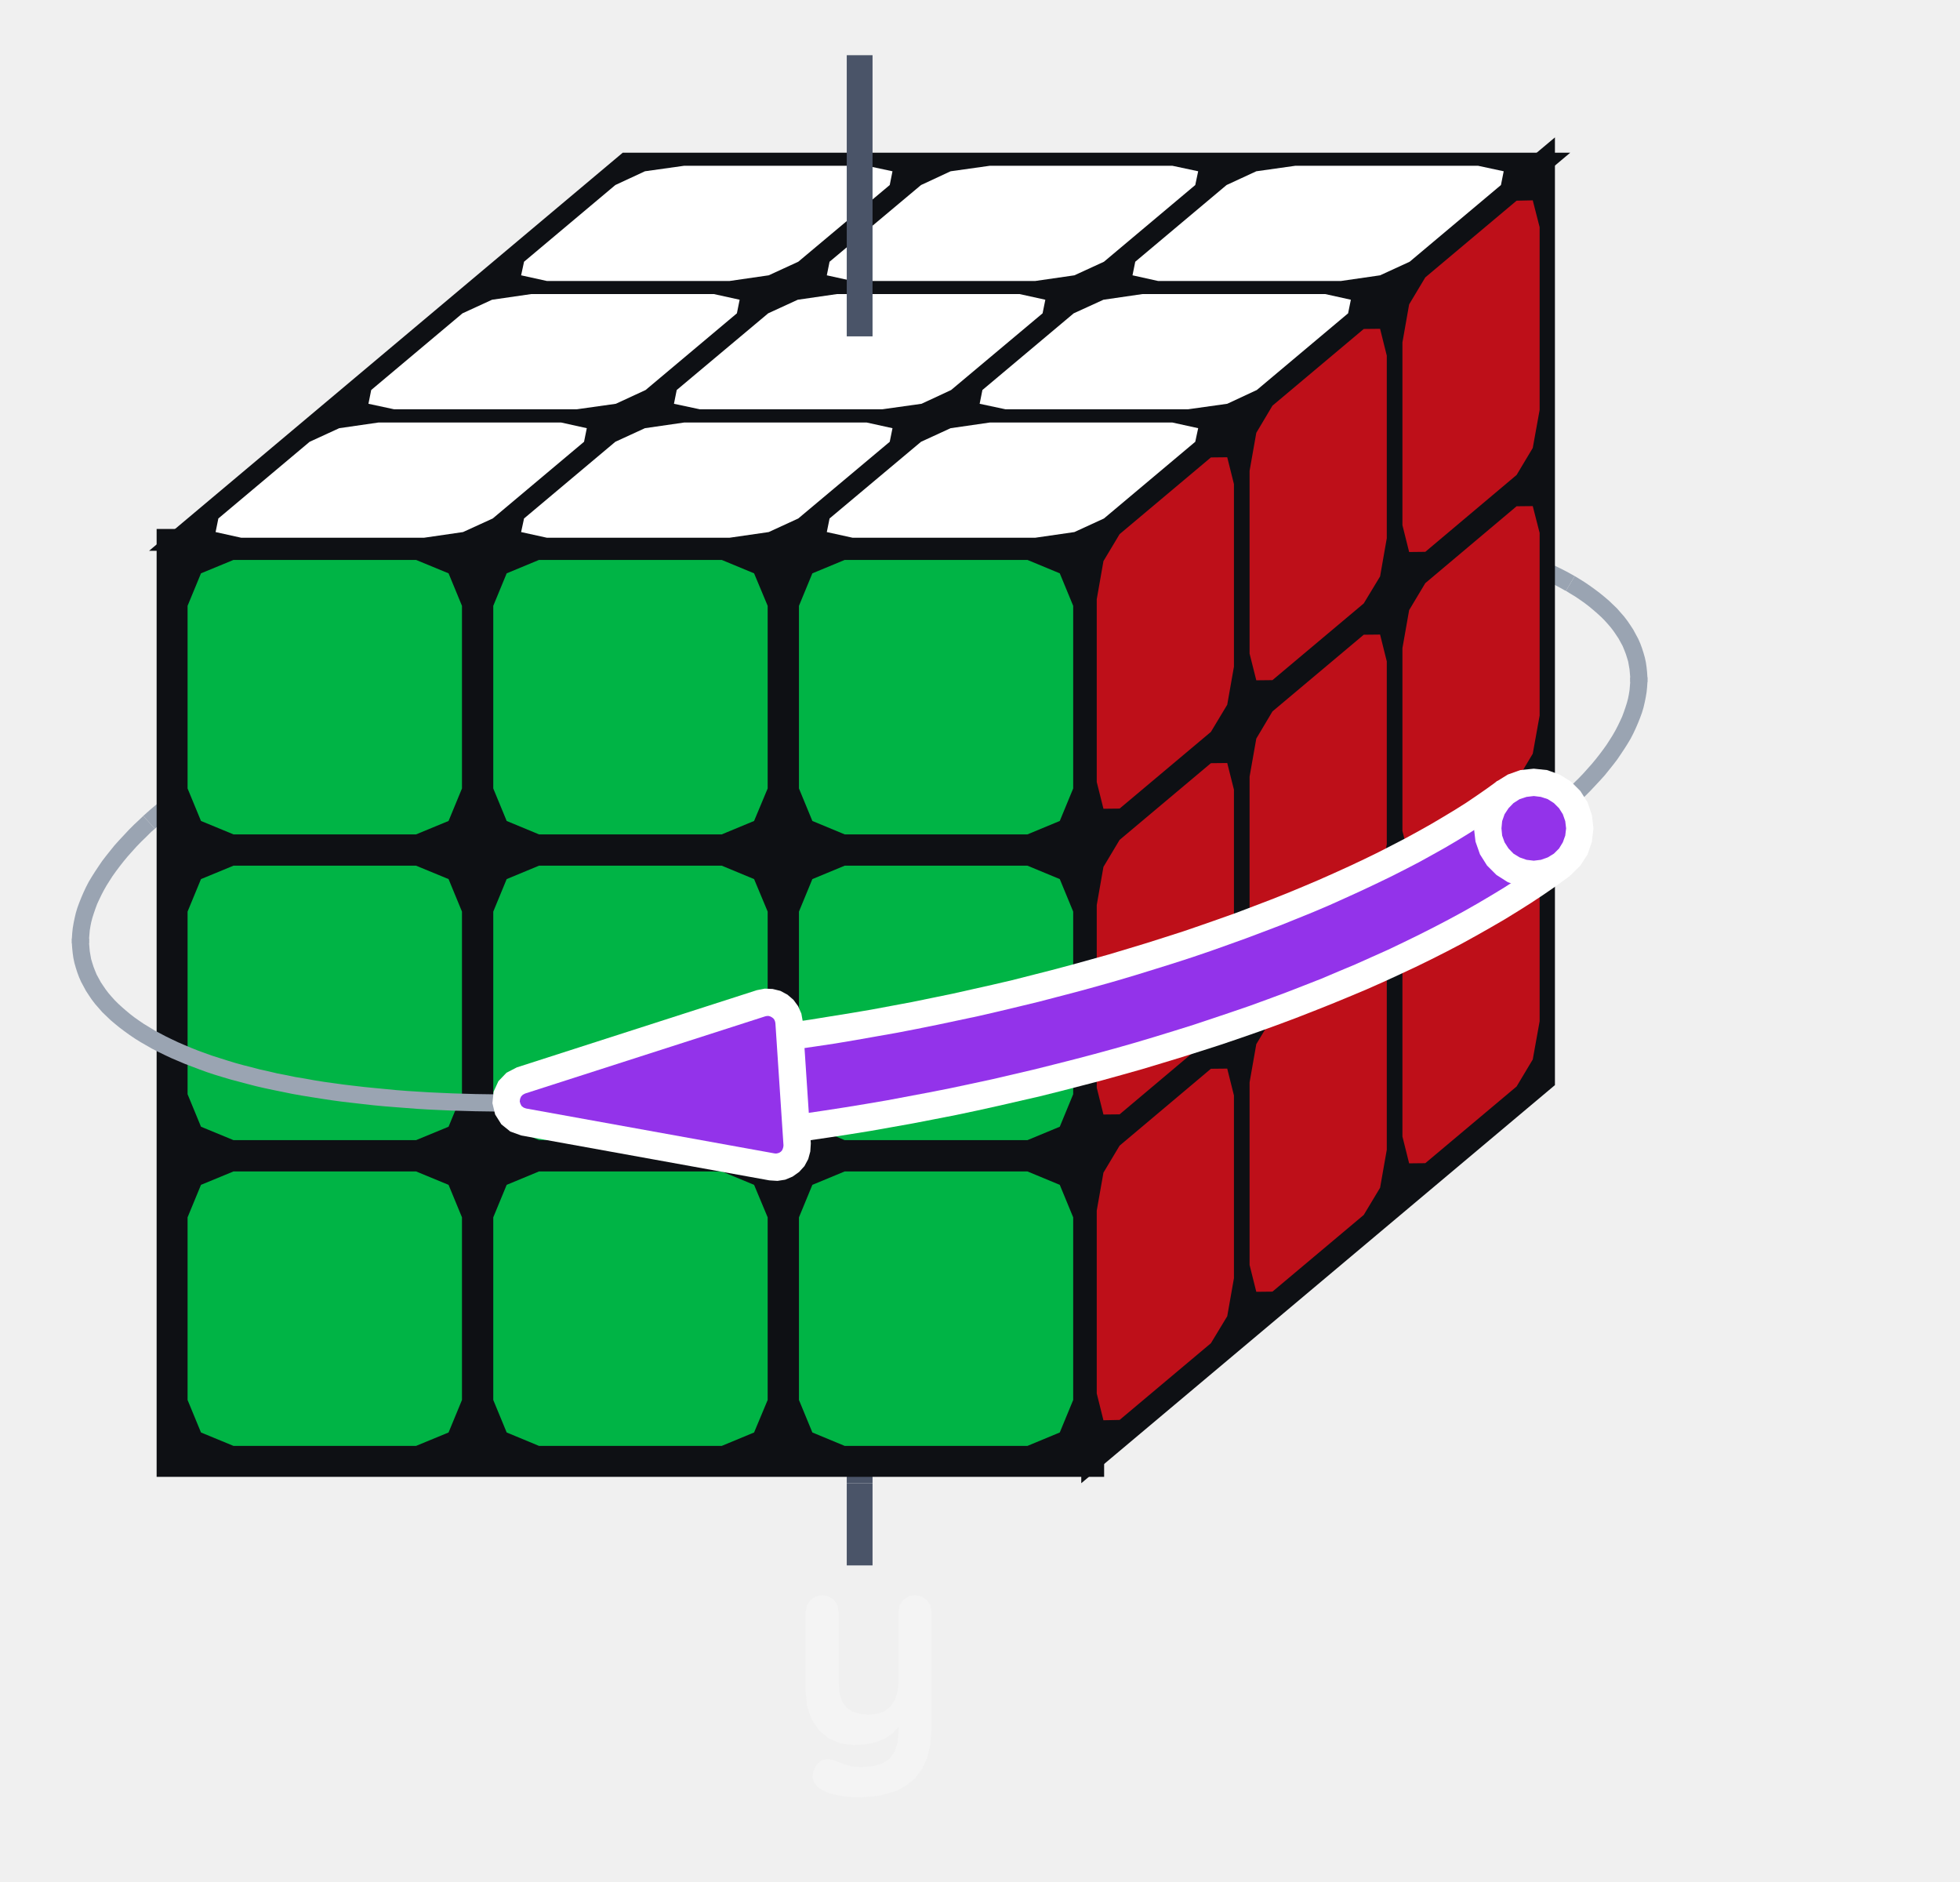
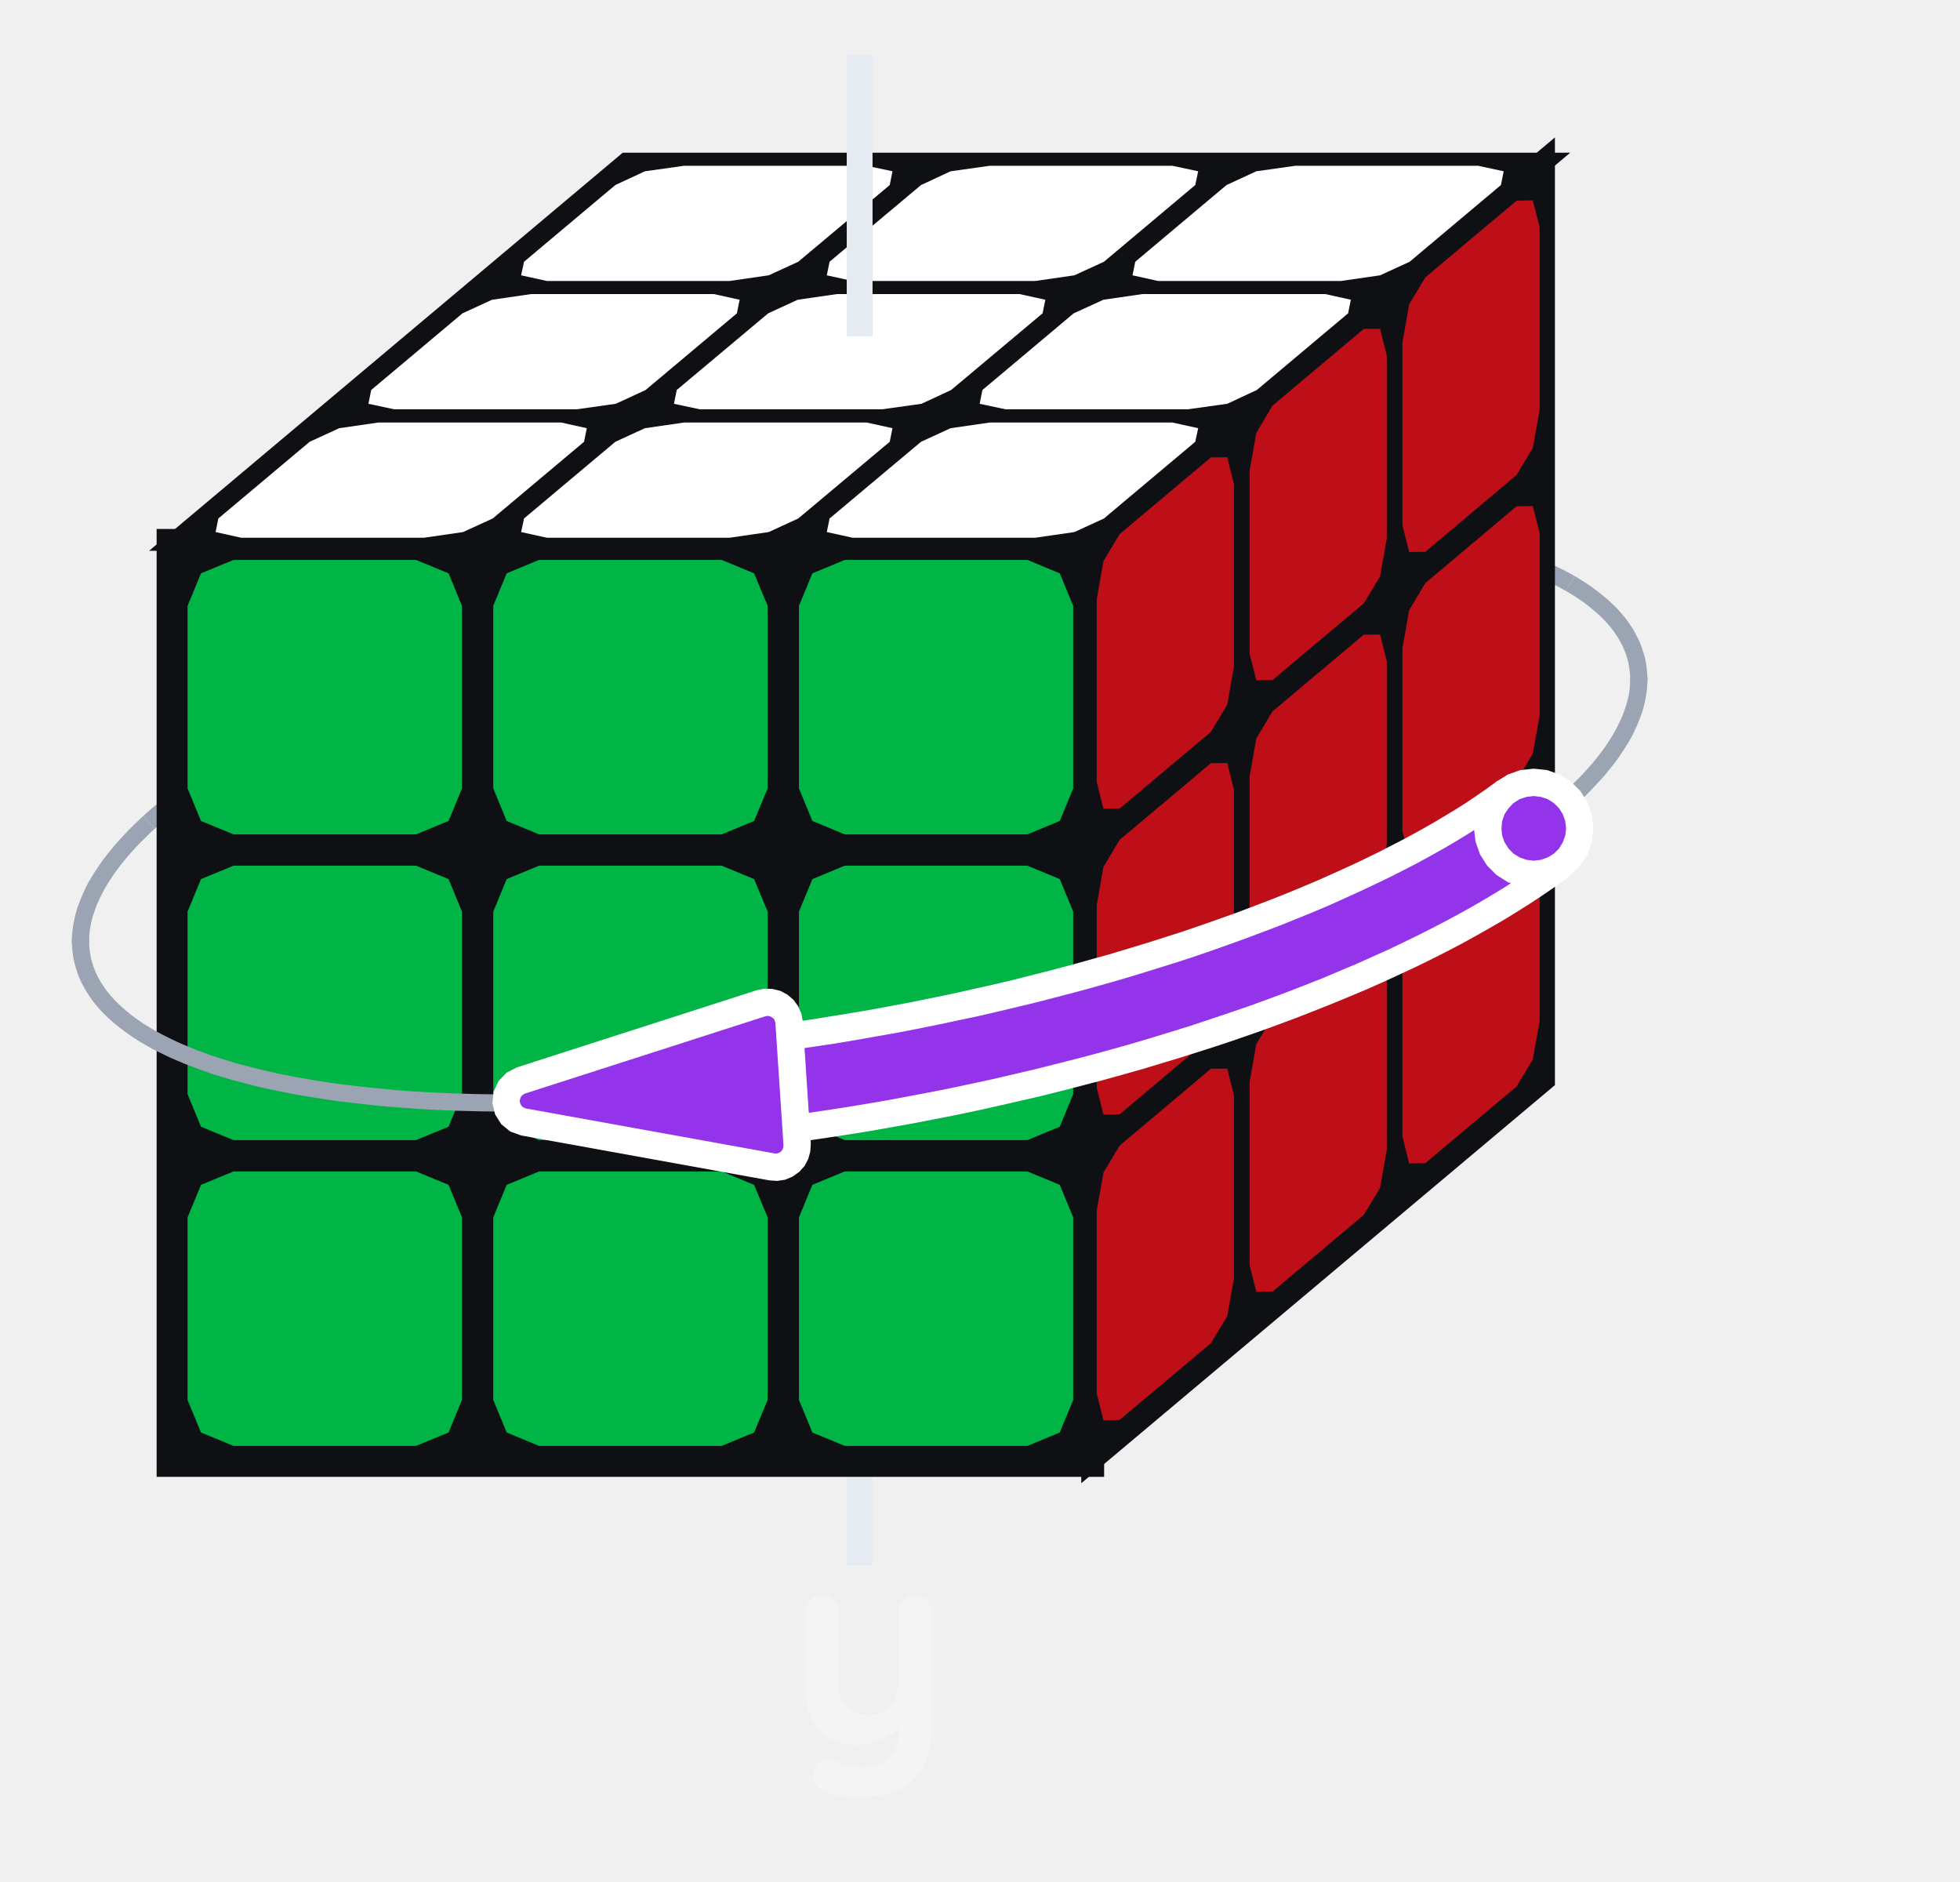
<svg xmlns="http://www.w3.org/2000/svg" viewBox="0 0 114.00 109.20" width="100" height="96">
  <polygon points="9.01,48.07 9.12,47.97 9.45,47.67 9.79,47.38 10.14,47.09 10.51,46.80 10.89,46.51 11.28,46.21 11.68,45.92 12.09,45.63 12.52,45.34 12.96,45.05 13.41,44.76 13.87,44.47 14.34,44.18 14.82,43.89 15.31,43.60 15.82,43.32 16.33,43.03 16.86,42.75 17.39,42.47 17.94,42.18 18.50,41.91 19.06,41.63 19.64,41.35 20.22,41.08 20.81,40.80 21.42,40.53 22.03,40.26 22.65,40.00 23.28,39.73 23.91,39.47 24.56,39.21 25.21,38.95 25.87,38.70 26.54,38.45 27.22,38.20 27.90,37.95 28.59,37.71 29.28,37.47 29.98,37.23 30.69,36.99 31.41,36.76 32.13,36.53 32.85,36.31 33.58,36.09 34.32,35.87 35.06,35.65 35.80,35.44 36.55,35.24 37.31,35.03 38.07,34.83 38.83,34.64 39.59,34.44 40.36,34.26 41.13,34.07 41.90,33.89 42.68,33.72 43.46,33.54 44.24,33.38 45.02,33.21 45.81,33.05 46.59,32.90 47.38,32.75 48.16,32.60 48.95,32.46 49.74,32.32 50.53,32.19 51.32,32.06 52.10,31.94 52.89,31.82 53.68,31.71 54.46,31.60 55.25,31.50 56.03,31.40 56.81,31.31 57.59,31.22 58.36,31.13 59.13,31.05 59.91,30.98 60.67,30.91 61.44,30.85 62.20,30.79 62.95,30.73 63.71,30.68 64.46,30.64 65.20,30.60 65.94,30.57 66.67,30.54 67.40,30.52 68.13,30.50 68.85,30.49 69.56,30.48 70.27,30.48 70.97,30.48 71.66,30.49 72.35,30.50 73.03,30.52 73.70,30.54 74.37,30.57 75.03,30.60 75.68,30.64 76.32,30.68 76.96,30.73 77.58,30.79 78.20,30.85 78.81,30.91 79.41,30.98 80.00,31.05 80.58,31.13 81.16,31.21 81.72,31.30 82.27,31.40 82.82,31.49 83.35,31.60 83.87,31.70 84.38,31.82 84.88,31.93 85.37,32.06 85.85,32.18 86.32,32.31 86.78,32.45 87.22,32.59 87.66,32.73 88.08,32.88 88.49,33.03 88.89,33.19 89.27,33.35 89.64,33.51 90.00,33.68 90.35,33.85 90.69,34.03 91.01,34.21 91.08,34.24 91.59,33.38 91.50,33.33 91.16,33.14 90.81,32.96 90.44,32.78 90.06,32.60 89.66,32.43 89.26,32.26 88.84,32.10 88.42,31.94 87.98,31.78 87.53,31.63 87.07,31.49 86.60,31.35 86.11,31.22 85.62,31.09 85.12,30.96 84.60,30.84 84.08,30.73 83.54,30.62 83.00,30.51 82.44,30.41 81.88,30.32 81.31,30.23 80.72,30.14 80.13,30.06 79.53,29.99 78.92,29.92 78.30,29.85 77.67,29.79 77.04,29.74 76.39,29.69 75.74,29.64 75.08,29.60 74.42,29.57 73.74,29.54 73.06,29.52 72.37,29.50 71.68,29.49 70.97,29.48 70.27,29.48 69.55,29.48 68.83,29.49 68.11,29.50 67.38,29.52 66.64,29.54 65.90,29.57 65.15,29.60 64.40,29.64 63.65,29.69 62.89,29.74 62.12,29.79 61.36,29.85 60.59,29.91 59.81,29.98 59.04,30.06 58.26,30.14 57.47,30.22 56.69,30.31 55.90,30.41 55.12,30.51 54.33,30.61 53.54,30.72 52.75,30.83 51.95,30.95 51.16,31.08 50.37,31.21 49.57,31.34 48.78,31.48 47.99,31.62 47.19,31.77 46.40,31.92 45.61,32.07 44.82,32.23 44.03,32.40 43.25,32.57 42.46,32.74 41.68,32.92 40.90,33.10 40.12,33.28 39.35,33.47 38.58,33.67 37.81,33.86 37.05,34.07 36.29,34.27 35.53,34.48 34.78,34.69 34.04,34.91 33.30,35.13 32.56,35.35 31.83,35.58 31.10,35.81 30.38,36.04 29.67,36.28 28.96,36.52 28.26,36.76 27.56,37.01 26.87,37.26 26.19,37.51 25.52,37.76 24.85,38.02 24.19,38.28 23.54,38.54 22.89,38.81 22.26,39.08 21.63,39.35 21.01,39.62 20.40,39.89 19.80,40.17 19.21,40.45 18.62,40.73 18.05,41.01 17.49,41.29 16.93,41.58 16.39,41.87 15.85,42.16 15.33,42.45 14.82,42.74 14.31,43.03 13.82,43.32 13.34,43.62 12.87,43.92 12.41,44.21 11.96,44.51 11.52,44.81 11.10,45.11 10.68,45.41 10.28,45.71 9.89,46.01 9.51,46.31 9.15,46.62 8.79,46.92 8.45,47.22 8.33,47.33" fill="#9aa4b2" />
-   <polygon points="50.75,86.13 50.75,85.79 50.75,85.42 50.75,85.06 50.75,84.69 50.75,84.32 50.75,83.96 50.75,83.59 50.75,83.23 50.75,82.86 50.75,82.49 50.75,82.13 50.75,81.76 50.75,81.40 50.75,81.03 50.75,80.67 50.75,80.30 50.75,79.93 50.75,79.57 50.75,79.20 50.75,78.84 50.75,78.47 50.75,78.10 50.75,77.74 50.75,77.37 50.75,77.01 50.75,76.64 50.75,76.27 50.75,75.91 50.75,75.54 50.75,75.18 50.75,74.81 50.75,74.44 50.75,74.08 50.75,73.71 50.75,73.35 50.75,72.98 50.75,72.61 50.75,72.25 50.75,71.88 50.75,71.52 50.75,71.15 50.75,70.79 50.75,70.42 50.75,70.05 50.75,69.69 50.75,69.32 50.75,68.96 50.75,68.59 50.75,68.22 50.75,67.86 50.75,67.49 50.75,67.13 50.75,66.76 50.75,66.39 50.75,66.03 50.75,65.66 50.75,65.30 50.75,64.93 50.75,64.56 50.75,64.20 50.75,63.83 50.75,63.47 50.75,63.10 50.75,62.73 50.75,62.37 50.75,62.00 50.75,61.64 50.75,61.27 50.75,60.91 50.75,60.54 50.75,60.17 50.75,59.81 50.75,59.44 50.75,59.08 50.75,58.71 50.75,58.34 50.75,57.98 50.75,57.61 50.75,57.25 50.75,56.88 50.75,56.51 50.75,56.15 50.75,55.78 50.75,55.42 50.75,55.05 50.75,54.68 50.75,54.32 50.75,53.95 50.75,53.59 50.75,53.22 50.75,52.85 50.75,52.49 50.75,52.12 50.75,51.76 50.75,51.39 50.75,51.03 50.75,50.66 50.75,50.29 50.75,49.93 50.75,49.56 50.75,49.20 50.75,48.83 50.75,48.46 50.75,48.10 50.75,47.73 50.75,47.37 50.75,47.00 50.75,46.63 50.75,46.27 50.75,45.90 50.75,45.54 50.75,45.17 50.75,44.80 50.75,44.44 50.75,44.07 50.75,43.71 50.75,43.34 50.75,42.97 50.75,42.61 50.75,42.24 50.75,41.88 50.75,41.51 50.75,41.15 50.75,40.78 50.75,40.41 50.75,40.05 50.75,39.68 50.75,39.32 50.75,38.95 50.75,38.58 50.75,38.22 50.75,37.85 50.75,37.49 50.75,37.12 50.75,36.75 50.75,36.39 50.75,36.02 50.75,35.66 50.75,35.29 50.75,34.92 50.75,34.56 50.75,34.19 50.75,33.83 50.75,33.46 50.75,33.09 50.75,32.73 50.75,32.36 50.75,32.00 50.75,31.63 50.75,31.27 50.75,30.90 50.75,30.53 50.75,30.17 50.75,29.80 50.75,29.44 50.75,29.07 50.75,28.70 50.75,28.34 50.75,27.97 50.75,27.61 50.75,27.24 50.75,26.87 50.75,26.51 50.75,26.14 50.75,25.78 50.75,25.41 50.75,25.04 50.75,24.68 50.75,24.31 50.75,23.95 50.75,23.58 50.75,23.21 50.75,22.85 50.75,22.48 50.75,22.12 50.75,21.75 50.75,21.39 50.75,21.02 50.75,20.65 50.75,20.29 50.75,19.92 50.75,19.56 50.75,19.44 49.25,19.44 49.25,19.56 49.25,19.92 49.25,20.29 49.25,20.65 49.25,21.02 49.25,21.39 49.25,21.75 49.25,22.12 49.25,22.48 49.25,22.85 49.25,23.21 49.25,23.58 49.25,23.95 49.25,24.31 49.25,24.68 49.25,25.04 49.25,25.41 49.25,25.78 49.25,26.14 49.25,26.51 49.25,26.87 49.25,27.24 49.25,27.61 49.25,27.97 49.25,28.34 49.25,28.70 49.25,29.07 49.25,29.44 49.25,29.80 49.25,30.17 49.25,30.53 49.25,30.90 49.25,31.27 49.25,31.63 49.25,32.00 49.25,32.36 49.25,32.73 49.25,33.09 49.25,33.46 49.25,33.83 49.25,34.19 49.25,34.56 49.25,34.92 49.25,35.29 49.25,35.66 49.25,36.02 49.25,36.39 49.25,36.75 49.25,37.12 49.25,37.49 49.25,37.85 49.25,38.22 49.25,38.58 49.25,38.95 49.25,39.32 49.25,39.68 49.25,40.05 49.25,40.41 49.25,40.78 49.25,41.15 49.25,41.51 49.25,41.88 49.25,42.24 49.25,42.61 49.25,42.97 49.25,43.34 49.25,43.71 49.25,44.07 49.25,44.44 49.25,44.80 49.25,45.17 49.25,45.54 49.25,45.90 49.25,46.27 49.25,46.63 49.25,47.00 49.25,47.37 49.25,47.73 49.25,48.10 49.25,48.46 49.25,48.83 49.25,49.20 49.25,49.56 49.25,49.93 49.25,50.29 49.25,50.66 49.25,51.03 49.25,51.39 49.25,51.76 49.25,52.12 49.25,52.49 49.25,52.85 49.25,53.22 49.25,53.59 49.25,53.95 49.25,54.32 49.25,54.68 49.25,55.05 49.25,55.42 49.25,55.78 49.25,56.15 49.25,56.51 49.25,56.88 49.25,57.25 49.25,57.61 49.25,57.98 49.25,58.34 49.25,58.71 49.25,59.08 49.25,59.44 49.25,59.81 49.25,60.17 49.25,60.54 49.25,60.91 49.25,61.27 49.25,61.64 49.25,62.00 49.25,62.37 49.25,62.73 49.25,63.10 49.25,63.47 49.25,63.83 49.25,64.20 49.25,64.56 49.25,64.93 49.25,65.30 49.25,65.66 49.25,66.03 49.25,66.39 49.25,66.76 49.25,67.13 49.25,67.49 49.25,67.86 49.25,68.22 49.25,68.59 49.25,68.96 49.25,69.32 49.25,69.69 49.25,70.05 49.25,70.42 49.25,70.79 49.25,71.15 49.25,71.52 49.25,71.88 49.25,72.25 49.25,72.61 49.25,72.98 49.25,73.35 49.25,73.71 49.25,74.08 49.25,74.44 49.25,74.81 49.25,75.18 49.25,75.54 49.25,75.91 49.25,76.27 49.25,76.64 49.25,77.01 49.25,77.37 49.25,77.74 49.25,78.10 49.25,78.47 49.25,78.84 49.25,79.20 49.25,79.57 49.25,79.93 49.25,80.30 49.25,80.67 49.25,81.03 49.25,81.40 49.25,81.76 49.25,82.13 49.25,82.49 49.25,82.86 49.25,83.23 49.25,83.59 49.25,83.96 49.25,84.32 49.25,84.69 49.25,85.06 49.25,85.42 49.25,85.79 49.25,86.13" fill="#4a5468" />
+   <polygon points="50.75,86.13 50.75,85.79 50.75,85.42 50.75,85.06 50.75,84.69 50.75,84.32 50.75,83.96 50.75,83.59 50.75,83.23 50.75,82.86 50.75,82.49 50.75,82.13 50.75,81.76 50.75,81.40 50.75,81.03 50.75,80.67 50.75,80.30 50.75,79.93 50.75,79.57 50.75,79.20 50.75,78.84 50.75,78.47 50.75,78.10 50.75,77.74 50.75,77.37 50.75,77.01 50.75,76.64 50.75,76.27 50.75,75.91 50.75,75.54 50.75,75.18 50.75,74.81 50.75,74.44 50.75,74.08 50.75,73.71 50.75,73.35 50.75,72.98 50.75,72.61 50.75,72.25 50.75,71.88 50.75,71.52 50.75,71.15 50.75,70.79 50.75,70.42 50.75,70.05 50.75,69.69 50.75,69.32 50.75,68.96 50.75,68.59 50.75,68.22 50.75,67.86 50.75,67.49 50.75,67.13 50.75,66.76 50.75,66.39 50.75,66.03 50.75,65.66 50.75,65.30 50.75,64.93 50.75,64.56 50.75,64.20 50.75,63.83 50.75,63.47 50.75,63.10 50.75,62.73 50.75,62.37 50.75,62.00 50.75,61.64 50.75,61.27 50.75,60.91 50.75,60.54 50.75,60.17 50.75,59.81 50.75,59.44 50.75,59.08 50.75,58.71 50.75,58.34 50.75,57.98 50.75,57.61 50.75,57.25 50.75,56.88 50.75,56.51 50.75,56.15 50.75,55.78 50.75,55.42 50.75,55.05 50.75,54.68 50.75,54.32 50.75,53.95 50.75,53.59 50.75,53.22 50.75,52.85 50.75,52.49 50.75,52.12 50.75,51.76 50.75,51.39 50.75,51.03 50.75,50.66 50.75,50.29 50.75,49.93 50.75,49.56 50.75,49.20 50.75,48.83 50.75,48.46 50.75,48.10 50.75,47.73 50.75,47.37 50.75,47.00 50.75,46.63 50.75,46.27 50.75,45.90 50.75,45.54 50.75,45.17 50.75,44.80 50.75,44.44 50.75,44.07 50.75,43.71 50.75,43.34 50.75,42.97 50.75,42.61 50.75,42.24 50.75,41.88 50.75,41.51 50.75,41.15 50.75,40.78 50.75,40.41 50.75,40.05 50.75,39.68 50.75,39.32 50.75,38.95 50.75,38.58 50.75,38.22 50.75,37.85 50.75,37.49 50.75,37.12 50.75,36.75 50.75,36.39 50.75,36.02 50.75,35.66 50.75,35.29 50.75,34.92 50.75,34.56 50.75,34.19 50.75,33.83 50.75,33.46 50.75,33.09 50.75,32.73 50.75,32.36 50.75,32.00 50.75,31.63 50.75,31.27 50.75,30.90 50.75,30.53 50.75,30.17 50.75,29.80 50.75,29.44 50.75,29.07 50.75,28.70 50.75,28.34 50.75,27.97 50.75,27.61 50.75,27.24 50.75,26.87 50.75,26.51 50.75,26.14 50.75,25.78 50.75,25.41 50.75,25.04 50.75,24.68 50.75,24.31 50.75,23.95 50.75,23.58 50.75,23.21 50.75,22.85 50.75,22.48 50.75,22.12 50.75,21.75 50.75,21.39 50.75,21.02 50.75,20.65 50.75,20.29 50.75,19.92 50.75,19.56 50.75,19.44 49.25,19.44 49.25,19.56 49.25,19.92 49.25,20.29 49.25,20.65 49.25,21.02 49.25,21.39 49.25,21.75 49.25,22.12 49.25,22.48 49.25,22.85 49.25,23.21 49.25,23.58 49.25,23.95 49.25,24.31 49.25,24.68 49.25,25.04 49.25,25.41 49.25,25.78 49.25,26.14 49.25,26.51 49.25,26.87 49.25,27.24 49.25,27.61 49.25,27.97 49.25,28.34 49.25,28.70 49.25,29.07 49.25,29.44 49.25,29.80 49.25,30.17 49.25,30.53 49.25,30.90 49.25,31.27 49.25,31.63 49.25,32.00 49.25,32.36 49.25,32.73 49.25,33.09 49.25,33.46 49.25,33.83 49.25,34.19 49.25,34.56 49.25,34.92 49.25,35.29 49.25,35.66 49.25,36.02 49.25,36.39 49.25,36.75 49.25,37.12 49.25,37.49 49.25,37.85 49.25,38.22 49.25,38.58 49.25,38.95 49.25,39.32 49.25,39.68 49.25,40.05 49.25,40.41 49.25,40.78 49.25,41.15 49.25,41.51 49.25,41.88 49.25,42.24 49.25,42.61 49.25,42.97 49.25,43.34 49.25,43.71 49.25,44.07 49.25,44.44 49.25,44.80 49.25,45.17 49.25,45.54 49.25,45.90 49.25,46.27 49.25,46.63 49.25,47.00 49.25,47.37 49.25,47.73 49.25,48.10 49.25,48.46 49.25,48.83 49.25,49.20 49.25,49.56 49.25,49.93 49.25,50.29 49.25,50.66 49.25,51.03 49.25,51.39 49.25,51.76 49.25,52.12 49.25,52.49 49.25,52.85 49.25,53.22 49.25,53.59 49.25,53.95 49.25,54.32 49.25,54.68 49.25,55.05 49.25,55.42 49.25,55.78 49.25,56.15 49.25,56.51 49.25,56.88 49.25,57.25 49.25,57.61 49.25,57.98 49.25,58.34 49.25,58.71 49.25,59.08 49.25,59.44 49.25,59.81 49.25,60.17 49.25,60.54 49.25,60.91 49.25,61.27 49.25,61.64 49.25,62.00 49.25,62.37 49.25,62.73 49.25,63.10 49.25,63.47 49.25,63.83 49.25,64.20 49.25,64.56 49.25,64.93 49.25,65.30 49.25,65.66 49.25,66.03 49.25,66.39 49.25,66.76 49.25,67.13 49.25,67.49 49.25,67.86 49.25,68.22 49.25,68.59 49.25,68.96 49.25,69.32 49.25,69.69 49.25,70.05 49.25,70.42 49.25,70.79 49.25,71.15 49.25,71.52 49.25,71.88 49.25,72.25 49.25,72.61 49.25,72.98 49.25,73.35 49.25,73.71 49.25,74.08 49.25,74.44 49.25,74.81 49.25,75.18 49.25,75.54 49.25,75.91 49.25,76.27 49.25,76.64 49.25,77.01 49.25,77.37 49.25,77.74 49.25,78.10 49.25,78.47 49.25,78.84 49.25,79.20 49.25,79.57 49.25,79.93 49.25,80.30 49.25,80.67 49.25,81.03 49.25,81.40 49.25,81.76 49.25,82.13 49.25,82.49 49.25,82.86 49.25,83.23 49.25,83.59 49.25,83.96 49.25,84.32 49.25,84.69 49.25,85.06 49.25,85.42 49.25,85.79 49.25,86.13" fill="#e6ebf2" />
  <polygon points="9.11,85.76 64.22,85.76 64.22,30.64 9.11,30.64" fill="#0e1014" />
  <polygon points="8.67,31.91 63.78,31.91 91.33,8.76 36.22,8.76" fill="#0e1014" />
  <polygon points="62.89,86.13 90.44,62.98 90.44,7.87 62.89,31.02" fill="#0e1014" />
  <polygon points="51.75,10.64 51.91,9.84 50.41,9.52 39.79,9.52 37.51,9.84 35.79,10.64 30.48,15.10 30.31,15.89 31.81,16.22 42.43,16.22 44.71,15.89 46.43,15.10" fill="#ffffff" />
  <polygon points="69.52,10.64 69.69,9.84 68.19,9.52 57.57,9.52 55.29,9.84 53.57,10.64 48.25,15.10 48.09,15.89 49.59,16.22 60.21,16.22 62.49,15.89 64.21,15.10" fill="#ffffff" />
  <polygon points="87.30,10.64 87.46,9.84 85.97,9.52 75.34,9.52 73.07,9.84 71.34,10.64 66.03,15.10 65.87,15.89 67.36,16.22 77.99,16.22 80.27,15.89 81.99,15.10" fill="#ffffff" />
  <polygon points="42.86,18.10 43.02,17.31 41.52,16.98 30.90,16.98 28.62,17.31 26.90,18.10 21.59,22.56 21.43,23.36 22.92,23.68 33.55,23.68 35.82,23.36 37.55,22.56" fill="#ffffff" />
  <polygon points="60.64,18.10 60.80,17.31 59.30,16.98 48.68,16.98 46.40,17.31 44.68,18.10 39.36,22.56 39.20,23.36 40.70,23.68 51.32,23.68 53.60,23.36 55.32,22.56" fill="#ffffff" />
  <polygon points="78.41,18.10 78.57,17.31 77.08,16.98 66.45,16.98 64.18,17.31 62.45,18.10 57.14,22.56 56.98,23.36 58.48,23.68 69.10,23.68 71.38,23.36 73.10,22.56" fill="#ffffff" />
  <polygon points="33.97,25.57 34.13,24.78 32.64,24.45 22.01,24.45 19.73,24.78 18.01,25.57 12.70,30.03 12.54,30.82 14.03,31.15 24.66,31.15 26.93,30.82 28.66,30.03" fill="#ffffff" />
  <polygon points="51.75,25.57 51.91,24.78 50.41,24.45 39.79,24.45 37.51,24.78 35.79,25.57 30.48,30.03 30.31,30.82 31.81,31.15 42.43,31.15 44.71,30.82 46.43,30.03" fill="#ffffff" />
  <polygon points="69.52,25.57 69.69,24.78 68.19,24.45 57.57,24.45 55.29,24.78 53.57,25.57 48.25,30.03 48.09,30.82 49.59,31.15 60.21,31.15 62.49,30.82 64.21,30.03" fill="#ffffff" />
  <polygon points="71.77,28.03 71.38,26.47 70.43,26.48 65.12,30.94 64.18,32.51 63.79,34.73 63.79,45.35 64.18,46.91 65.12,46.90 70.43,42.44 71.38,40.86 71.77,38.65" fill="#be0f19" />
  <polygon points="80.66,20.56 80.27,19.00 79.32,19.01 74.01,23.47 73.07,25.05 72.68,27.26 72.68,37.89 73.07,39.44 74.01,39.43 79.32,34.97 80.27,33.40 80.66,31.18" fill="#be0f19" />
  <polygon points="89.55,13.09 89.15,11.53 88.21,11.55 82.90,16.01 81.96,17.58 81.57,19.79 81.57,30.42 81.96,31.98 82.90,31.97 88.21,27.50 89.15,25.93 89.55,23.72" fill="#be0f19" />
  <polygon points="71.77,45.80 71.38,44.25 70.43,44.26 65.12,48.72 64.18,50.29 63.79,52.51 63.79,63.13 64.18,64.69 65.12,64.68 70.43,60.21 71.38,58.64 71.77,56.43" fill="#be0f19" />
  <polygon points="80.66,38.34 80.27,36.78 79.32,36.79 74.01,41.25 73.07,42.83 72.68,45.04 72.68,55.66 73.07,57.22 74.01,57.21 79.32,52.75 80.27,51.17 80.66,48.96" fill="#be0f19" />
  <polygon points="89.55,30.87 89.15,29.31 88.21,29.32 82.90,33.79 81.96,35.36 81.57,37.57 81.57,48.20 81.96,49.75 82.90,49.74 88.21,45.28 89.15,43.71 89.55,41.49" fill="#be0f19" />
  <polygon points="71.77,63.58 71.38,62.02 70.43,62.03 65.12,66.50 64.18,68.07 63.79,70.28 63.79,80.91 64.18,82.47 65.12,82.45 70.43,77.99 71.38,76.42 71.77,74.21" fill="#be0f19" />
  <polygon points="80.66,56.11 80.27,54.56 79.32,54.57 74.01,59.03 73.07,60.60 72.68,62.82 72.68,73.44 73.07,75.00 74.01,74.99 79.32,70.53 80.27,68.95 80.66,66.74" fill="#be0f19" />
  <polygon points="89.55,48.65 89.15,47.09 88.21,47.10 82.90,51.56 81.96,53.14 81.57,55.35 81.57,65.97 81.96,67.53 82.90,67.52 88.21,63.06 89.15,61.49 89.55,59.27" fill="#be0f19" />
  <polygon points="26.87,35.11 26.09,33.22 24.20,32.44 13.58,32.44 11.69,33.22 10.91,35.11 10.91,45.73 11.69,47.62 13.58,48.40 24.20,48.40 26.09,47.62 26.87,45.73" fill="#00b445" />
  <polygon points="44.65,35.11 43.86,33.22 41.98,32.44 31.35,32.44 29.47,33.22 28.69,35.11 28.69,45.73 29.47,47.62 31.35,48.40 41.98,48.40 43.86,47.62 44.65,45.73" fill="#00b445" />
  <polygon points="62.42,35.11 61.64,33.22 59.76,32.44 49.13,32.44 47.25,33.22 46.47,35.11 46.47,45.73 47.25,47.62 49.13,48.40 59.76,48.40 61.64,47.62 62.42,45.73" fill="#00b445" />
  <polygon points="26.87,52.89 26.09,51.00 24.20,50.22 13.58,50.22 11.69,51.00 10.91,52.89 10.91,63.51 11.69,65.40 13.58,66.18 24.20,66.18 26.09,65.40 26.87,63.51" fill="#00b445" />
  <polygon points="44.65,52.89 43.86,51.00 41.98,50.22 31.35,50.22 29.47,51.00 28.69,52.89 28.69,63.51 29.47,65.40 31.35,66.18 41.98,66.18 43.86,65.40 44.65,63.51" fill="#00b445" />
  <polygon points="62.42,52.89 61.64,51.00 59.76,50.22 49.13,50.22 47.25,51.00 46.47,52.89 46.47,63.51 47.25,65.40 49.13,66.18 59.76,66.18 61.64,65.40 62.42,63.51" fill="#00b445" />
  <polygon points="26.87,70.67 26.09,68.78 24.20,68.00 13.58,68.00 11.69,68.78 10.91,70.67 10.91,81.29 11.69,83.18 13.58,83.96 24.20,83.96 26.09,83.18 26.87,81.29" fill="#00b445" />
  <polygon points="44.65,70.67 43.86,68.78 41.98,68.00 31.35,68.00 29.47,68.78 28.69,70.67 28.69,81.29 29.47,83.18 31.35,83.96 41.98,83.96 43.86,83.18 44.65,81.29" fill="#00b445" />
  <polygon points="62.42,70.67 61.64,68.78 59.76,68.00 49.13,68.00 47.25,68.78 46.47,70.67 46.47,81.29 47.25,83.18 49.13,83.96 59.76,83.96 61.64,83.18 62.42,81.29" fill="#00b445" />
  <polygon points="5.18,54.73 5.18,54.48 5.20,54.23 5.22,53.99 5.26,53.74 5.31,53.49 5.38,53.23 5.46,52.98 5.55,52.72 5.65,52.45 5.77,52.19 5.90,51.92 6.04,51.65 6.20,51.37 6.37,51.10 6.55,50.82 6.75,50.54 6.96,50.26 7.18,49.98 7.42,49.69 7.67,49.41 7.93,49.12 8.21,48.83 8.50,48.55 8.80,48.25 9.01,48.07 8.33,47.33 8.12,47.53 7.80,47.83 7.50,48.13 7.21,48.44 6.93,48.74 6.66,49.04 6.41,49.35 6.17,49.65 5.94,49.95 5.73,50.26 5.53,50.56 5.34,50.86 5.16,51.16 5.00,51.47 4.86,51.77 4.73,52.07 4.61,52.37 4.50,52.67 4.41,52.97 4.34,53.27 4.28,53.56 4.23,53.86 4.20,54.15 4.18,54.45 4.18,54.73" fill="#9aa4b2" />
  <polygon points="91.08,34.24 91.32,34.39 91.62,34.57 91.90,34.76 92.17,34.95 92.43,35.15 92.67,35.35 92.90,35.55 93.12,35.75 93.32,35.95 93.51,36.16 93.69,36.37 93.85,36.58 94.00,36.80 94.14,37.01 94.26,37.23 94.38,37.45 94.47,37.67 94.56,37.90 94.63,38.12 94.70,38.35 94.74,38.58 94.78,38.81 94.80,39.05 94.82,39.28 94.82,39.54 95.82,39.54 95.82,39.26 95.80,38.97 95.77,38.68 95.73,38.40 95.67,38.12 95.59,37.84 95.50,37.56 95.40,37.29 95.28,37.02 95.14,36.76 95.00,36.50 94.83,36.24 94.66,35.99 94.47,35.74 94.26,35.50 94.05,35.26 93.81,35.03 93.57,34.80 93.31,34.58 93.04,34.36 92.76,34.15 92.47,33.94 92.16,33.73 91.84,33.53 91.59,33.38" fill="#9aa4b2" />
-   <polygon points="50.75,90.91 50.75,90.55 50.75,90.18 50.75,89.81 50.75,89.45 50.75,89.08 50.75,88.72 50.75,88.35 50.75,87.98 50.75,87.62 50.75,87.25 50.75,86.89 50.75,86.52 50.75,86.15 50.75,86.13 49.25,86.13 49.25,86.15 49.25,86.52 49.25,86.89 49.25,87.25 49.25,87.62 49.25,87.98 49.25,88.35 49.25,88.72 49.25,89.08 49.25,89.45 49.25,89.81 49.25,90.18 49.25,90.55 49.25,90.91" fill="#4a5468" />
-   <polygon points="50.75,19.44 50.75,19.19 50.75,18.82 50.75,18.46 50.75,18.09 50.75,17.73 50.75,17.36 50.75,16.99 50.75,16.63 50.75,16.26 50.75,15.90 50.75,15.53 50.75,15.16 50.75,14.80 50.75,14.43 50.75,14.07 50.75,13.70 50.75,13.33 50.75,12.97 50.75,12.60 50.75,12.24 50.75,11.87 50.75,11.51 50.75,11.14 50.75,10.77 50.75,10.41 50.75,10.04 50.75,9.68 50.75,9.31 50.75,8.94 50.75,8.58 50.75,8.21 50.75,7.85 50.75,7.48 50.75,7.11 50.75,6.75 50.75,6.38 50.75,6.02 50.75,5.65 50.75,5.28 50.75,4.92 50.75,4.55 50.75,4.19 50.75,3.82 50.75,3.45 50.75,3.09 49.25,3.09 49.25,3.45 49.25,3.82 49.25,4.19 49.25,4.55 49.25,4.92 49.25,5.28 49.25,5.65 49.25,6.02 49.25,6.38 49.25,6.75 49.25,7.11 49.25,7.48 49.25,7.85 49.25,8.21 49.25,8.58 49.25,8.94 49.25,9.31 49.25,9.68 49.25,10.04 49.25,10.41 49.25,10.77 49.25,11.14 49.25,11.51 49.25,11.87 49.25,12.24 49.25,12.60 49.25,12.97 49.25,13.33 49.25,13.70 49.25,14.07 49.25,14.43 49.25,14.80 49.25,15.16 49.25,15.53 49.25,15.90 49.25,16.26 49.25,16.63 49.25,16.99 49.25,17.36 49.25,17.73 49.25,18.09 49.25,18.46 49.25,18.82 49.25,19.19 49.25,19.44" fill="#4a5468" />
+   <polygon points="50.75,90.91 50.75,90.55 50.75,90.18 50.75,89.81 50.75,89.45 50.75,89.08 50.75,88.72 50.75,88.35 50.75,87.98 50.75,87.62 50.75,87.25 50.75,86.89 50.75,86.52 50.75,86.15 50.75,86.13 49.25,86.13 49.25,86.15 49.25,86.52 49.25,86.89 49.25,87.25 49.25,87.62 49.25,87.98 49.25,88.35 49.25,88.72 49.25,89.08 49.25,89.45 49.25,89.81 49.25,90.18 49.25,90.55 49.25,90.91" fill="#e6ebf2" />
+   <polygon points="50.75,19.44 50.75,19.19 50.75,18.82 50.75,18.46 50.75,18.09 50.75,17.73 50.75,17.36 50.75,16.99 50.75,16.63 50.75,16.26 50.75,15.90 50.75,15.53 50.75,15.16 50.75,14.80 50.75,14.43 50.75,14.07 50.75,13.70 50.75,13.33 50.75,12.97 50.75,12.60 50.75,12.24 50.75,11.87 50.75,11.51 50.75,11.14 50.75,10.77 50.75,10.41 50.75,10.04 50.75,9.68 50.75,9.31 50.75,8.94 50.75,8.58 50.75,8.21 50.75,7.85 50.75,7.48 50.75,7.11 50.75,6.75 50.75,6.38 50.75,6.02 50.75,5.65 50.75,5.28 50.75,4.92 50.75,4.55 50.75,4.19 50.75,3.82 50.75,3.45 50.75,3.09 49.25,3.09 49.25,3.45 49.25,3.82 49.25,4.19 49.25,4.55 49.25,4.92 49.25,5.28 49.25,5.65 49.25,6.02 49.25,6.38 49.25,6.75 49.25,7.11 49.25,7.48 49.25,7.85 49.25,8.21 49.25,8.58 49.25,8.94 49.25,9.31 49.25,9.68 49.25,10.04 49.25,10.41 49.25,10.77 49.25,11.14 49.25,11.51 49.25,11.87 49.25,12.24 49.25,12.60 49.25,12.97 49.25,13.33 49.25,13.70 49.25,14.07 49.25,14.43 49.25,14.80 49.25,15.16 49.25,15.53 49.25,15.90 49.25,16.26 49.25,16.63 49.25,16.99 49.25,17.36 49.25,17.73 49.25,18.09 49.25,18.46 49.25,18.82 49.25,19.19 49.25,19.44" fill="#e6ebf2" />
  <polygon points="29.74,63.52 29.03,63.52 28.34,63.51 27.65,63.50 26.97,63.48 26.30,63.46 25.63,63.43 24.97,63.40 24.32,63.36 23.68,63.32 23.04,63.27 22.42,63.21 21.80,63.15 21.19,63.09 20.59,63.02 20.00,62.95 19.42,62.87 18.84,62.79 18.28,62.70 17.73,62.60 17.18,62.51 16.65,62.40 16.13,62.30 15.62,62.18 15.12,62.07 14.63,61.94 14.15,61.82 13.68,61.69 13.22,61.55 12.78,61.41 12.34,61.27 11.92,61.12 11.51,60.97 11.11,60.81 10.73,60.65 10.36,60.49 10.00,60.32 9.65,60.15 9.31,59.97 8.99,59.80 8.68,59.61 8.38,59.43 8.10,59.24 7.83,59.05 7.57,58.85 7.33,58.65 7.10,58.45 6.88,58.25 6.68,58.05 6.49,57.84 6.31,57.63 6.15,57.42 6.00,57.20 5.86,56.99 5.74,56.77 5.62,56.55 5.53,56.33 5.44,56.10 5.37,55.88 5.30,55.65 5.26,55.42 5.22,55.19 5.20,54.95 5.18,54.72 5.18,54.46 4.18,54.46 4.18,54.74 4.20,55.03 4.23,55.32 4.27,55.60 4.33,55.88 4.41,56.16 4.50,56.44 4.60,56.71 4.72,56.98 4.86,57.24 5.00,57.50 5.17,57.76 5.34,58.01 5.53,58.26 5.74,58.50 5.95,58.74 6.19,58.97 6.43,59.20 6.69,59.42 6.96,59.64 7.24,59.85 7.53,60.06 7.84,60.27 8.16,60.47 8.49,60.66 8.84,60.86 9.19,61.04 9.56,61.22 9.94,61.40 10.34,61.57 10.74,61.74 11.16,61.90 11.58,62.06 12.02,62.22 12.47,62.37 12.93,62.51 13.40,62.65 13.89,62.78 14.38,62.91 14.88,63.04 15.40,63.16 15.92,63.27 16.46,63.38 17.00,63.49 17.56,63.59 18.12,63.68 18.69,63.77 19.28,63.86 19.87,63.94 20.47,64.01 21.08,64.08 21.70,64.15 22.33,64.21 22.96,64.26 23.61,64.31 24.26,64.36 24.92,64.40 25.58,64.43 26.26,64.46 26.94,64.48 27.63,64.50 28.32,64.51 29.03,64.52 29.73,64.52" fill="#9aa4b2" />
  <polygon points="94.82,39.27 94.82,39.52 94.80,39.77 94.78,40.01 94.74,40.26 94.69,40.51 94.62,40.77 94.54,41.02 94.45,41.28 94.35,41.55 94.23,41.81 94.10,42.08 93.96,42.35 93.80,42.63 93.63,42.90 93.45,43.18 93.25,43.46 93.04,43.74 92.82,44.02 92.58,44.31 92.33,44.59 92.07,44.88 91.79,45.17 91.50,45.45 91.20,45.74 90.88,46.03 90.55,46.33 90.21,46.62 89.86,46.91 89.49,47.20 89.11,47.49 88.72,47.79 88.32,48.08 87.91,48.37 87.48,48.66 87.04,48.95 86.59,49.24 86.13,49.53 85.66,49.82 85.18,50.11 84.69,50.40 84.18,50.68 83.67,50.97 83.14,51.25 82.61,51.53 82.06,51.82 81.50,52.09 80.94,52.37 80.36,52.65 79.78,52.92 79.19,53.20 78.58,53.47 77.97,53.74 77.35,54.00 76.72,54.27 76.09,54.53 75.44,54.79 74.79,55.05 74.13,55.30 73.46,55.55 72.78,55.80 72.10,56.05 71.41,56.29 70.72,56.53 70.02,56.77 69.31,57.01 68.59,57.24 67.87,57.47 67.15,57.69 66.42,57.91 65.68,58.13 64.94,58.35 64.20,58.56 63.45,58.76 62.69,58.97 61.93,59.17 61.17,59.36 60.41,59.56 59.64,59.74 58.87,59.93 58.10,60.11 57.32,60.28 56.54,60.46 55.76,60.62 54.98,60.79 54.19,60.95 53.41,61.10 52.62,61.25 51.84,61.40 51.05,61.54 50.26,61.68 49.47,61.81 48.68,61.94 47.90,62.06 47.11,62.18 46.32,62.29 45.54,62.40 44.75,62.50 43.97,62.60 43.19,62.69 42.41,62.78 41.64,62.87 40.87,62.95 40.09,63.02 39.33,63.09 38.56,63.15 37.80,63.21 37.05,63.27 36.29,63.32 35.54,63.36 34.80,63.40 34.06,63.43 33.33,63.46 32.60,63.48 31.87,63.50 31.15,63.51 30.44,63.52 29.73,63.52 29.74,64.52 30.45,64.52 31.17,64.51 31.89,64.50 32.62,64.48 33.36,64.46 34.10,64.43 34.85,64.40 35.60,64.36 36.35,64.31 37.11,64.26 37.88,64.21 38.64,64.15 39.41,64.09 40.19,64.02 40.96,63.94 41.74,63.86 42.53,63.78 43.31,63.69 44.10,63.59 44.88,63.49 45.67,63.39 46.46,63.28 47.25,63.17 48.05,63.05 48.84,62.92 49.63,62.79 50.43,62.66 51.22,62.52 52.01,62.38 52.81,62.23 53.60,62.08 54.39,61.93 55.18,61.77 55.97,61.60 56.75,61.43 57.54,61.26 58.32,61.08 59.10,60.90 59.88,60.72 60.65,60.53 61.42,60.33 62.19,60.14 62.95,59.93 63.71,59.73 64.47,59.52 65.22,59.31 65.96,59.09 66.70,58.87 67.44,58.65 68.17,58.42 68.90,58.19 69.62,57.96 70.33,57.72 71.04,57.48 71.74,57.24 72.44,56.99 73.13,56.74 73.81,56.49 74.48,56.24 75.15,55.98 75.81,55.72 76.46,55.46 77.11,55.19 77.74,54.92 78.37,54.65 78.99,54.38 79.60,54.11 80.20,53.83 80.79,53.55 81.38,53.27 81.95,52.99 82.51,52.71 83.07,52.42 83.61,52.13 84.15,51.84 84.67,51.55 85.18,51.26 85.69,50.97 86.18,50.68 86.66,50.38 87.13,50.08 87.59,49.79 88.04,49.49 88.48,49.19 88.90,48.89 89.32,48.59 89.72,48.29 90.11,47.99 90.49,47.69 90.85,47.38 91.21,47.08 91.55,46.78 91.88,46.47 92.20,46.17 92.50,45.87 92.79,45.56 93.07,45.26 93.34,44.96 93.59,44.65 93.83,44.35 94.06,44.05 94.27,43.74 94.47,43.44 94.66,43.14 94.84,42.84 95.00,42.53 95.14,42.23 95.27,41.93 95.39,41.63 95.50,41.33 95.59,41.03 95.66,40.73 95.72,40.44 95.77,40.14 95.80,39.85 95.82,39.55 95.82,39.27" fill="#9aa4b2" />
  <polygon points="87.10,45.28 87.07,45.31 86.49,45.73 85.90,46.14 85.28,46.56 84.63,46.97 83.95,47.38 83.24,47.80 82.51,48.21 81.76,48.62 80.97,49.03 80.17,49.44 79.33,49.85 78.48,50.25 77.60,50.65 76.70,51.05 75.78,51.44 74.84,51.83 73.88,52.21 72.91,52.58 71.91,52.96 70.90,53.32 69.87,53.68 68.82,54.04 67.76,54.38 66.69,54.72 65.60,55.05 64.50,55.38 63.39,55.69 62.27,56.00 61.14,56.30 60.00,56.59 58.86,56.88 57.70,57.15 56.54,57.41 55.38,57.67 54.21,57.91 53.04,58.15 51.86,58.37 50.68,58.59 49.50,58.79 48.32,58.98 47.15,59.17 45.97,59.34 44.86,59.49 45.80,66.37 46.95,66.21 48.18,66.03 49.42,65.84 50.66,65.64 51.90,65.42 53.13,65.20 54.37,64.96 55.60,64.72 56.83,64.46 58.05,64.19 59.27,63.91 60.49,63.63 61.69,63.33 62.89,63.02 64.08,62.71 65.27,62.38 66.44,62.05 67.60,61.70 68.75,61.35 69.89,60.99 71.01,60.63 72.13,60.25 73.22,59.87 74.30,59.48 75.37,59.08 76.42,58.67 77.45,58.26 78.47,57.84 79.47,57.42 80.44,56.99 81.40,56.55 82.34,56.11 83.26,55.66 84.15,55.21 85.03,54.75 85.88,54.28 86.71,53.81 87.52,53.34 88.30,52.86 89.06,52.38 89.80,51.89 90.51,51.40 91.17,50.92 91.31,50.81" fill="#ffffff" />
  <polygon points="88.07,46.55 88.01,46.59 87.41,47.03 86.79,47.46 86.14,47.89 85.47,48.32 84.77,48.75 84.04,49.18 83.29,49.60 82.51,50.03 81.70,50.45 80.87,50.87 80.02,51.28 79.15,51.69 78.25,52.10 77.34,52.51 76.40,52.91 75.44,53.30 74.47,53.69 73.47,54.07 72.46,54.45 71.43,54.82 70.39,55.19 69.33,55.55 68.25,55.90 67.16,56.24 66.06,56.58 64.95,56.91 63.82,57.23 62.69,57.54 61.54,57.84 60.39,58.14 59.23,58.42 58.06,58.70 56.89,58.97 55.71,59.22 54.53,59.47 53.34,59.71 52.15,59.94 50.96,60.15 49.77,60.36 48.58,60.56 47.38,60.74 46.19,60.91 45.08,61.07 45.59,64.79 46.72,64.64 47.94,64.46 49.17,64.27 50.39,64.07 51.62,63.86 52.84,63.63 54.06,63.40 55.28,63.16 56.50,62.90 57.71,62.64 58.91,62.36 60.11,62.08 61.31,61.78 62.49,61.48 63.67,61.17 64.84,60.85 66.00,60.52 67.14,60.18 68.28,59.83 69.40,59.48 70.51,59.11 71.61,58.74 72.69,58.37 73.76,57.98 74.81,57.59 75.84,57.19 76.86,56.79 77.85,56.37 78.83,55.96 79.79,55.53 80.73,55.11 81.65,54.67 82.55,54.23 83.42,53.79 84.28,53.34 85.11,52.89 85.92,52.43 86.70,51.97 87.46,51.51 88.19,51.04 88.90,50.57 89.58,50.10 90.23,49.63 90.34,49.54" fill="#9333ea" />
  <polygon points="46.69,59.27 46.61,58.82 46.42,58.39 46.15,58.02 45.80,57.72 45.39,57.50 44.94,57.39 44.48,57.37 44.02,57.46 30.06,61.95 29.46,62.26 28.99,62.75 28.71,63.36 28.64,64.03 28.80,64.69 29.16,65.26 29.68,65.68 30.32,65.91 44.75,68.52 45.22,68.55 45.67,68.48 46.10,68.30 46.48,68.03 46.79,67.69 47.01,67.28 47.13,66.84 47.16,66.37" fill="#ffffff" />
  <polygon points="45.10,59.38 45.08,59.28 45.04,59.18 44.98,59.10 44.90,59.04 44.81,58.99 44.71,58.96 44.61,58.96 44.51,58.98 30.54,63.47 30.41,63.54 30.31,63.64 30.25,63.78 30.23,63.93 30.27,64.07 30.34,64.20 30.46,64.29 30.60,64.34 45.04,66.95 45.14,66.96 45.24,66.94 45.33,66.91 45.42,66.85 45.49,66.77 45.53,66.68 45.56,66.58 45.57,66.48" fill="#9333ea" />
  <polygon points="92.68,48.05 92.59,48.82 92.34,49.56 91.92,50.21 91.37,50.76 90.71,51.18 89.98,51.43 89.21,51.52 88.43,51.43 87.70,51.18 87.04,50.76 86.49,50.21 86.08,49.56 85.82,48.82 85.73,48.05 85.82,47.28 86.08,46.54 86.49,45.88 87.04,45.33 87.70,44.92 88.43,44.66 89.21,44.58 89.98,44.66 90.71,44.92 91.37,45.33 91.92,45.88 92.34,46.54 92.59,47.28" fill="#ffffff" />
  <polygon points="91.09,48.05 91.04,48.47 90.90,48.86 90.68,49.22 90.38,49.52 90.02,49.74 89.62,49.88 89.21,49.93 88.79,49.88 88.39,49.74 88.03,49.52 87.74,49.22 87.51,48.86 87.37,48.47 87.33,48.05 87.37,47.63 87.51,47.23 87.74,46.88 88.03,46.58 88.39,46.35 88.79,46.22 89.21,46.17 89.62,46.22 90.02,46.35 90.38,46.58 90.68,46.88 90.90,47.23 91.04,47.63" fill="#9333ea" />
  <polygon points="53.22,92.64 53.60,92.71 53.90,92.92 54.11,93.23 54.18,93.62 54.18,100.42 54.11,101.33 53.93,102.11 53.62,102.76 53.22,103.29 52.72,103.70 52.14,104.02 51.16,104.30 50.06,104.40 49.54,104.38 48.98,104.32 48.46,104.22 48.03,104.08 47.62,103.85 47.37,103.56 47.26,103.24 47.30,102.90 47.49,102.50 47.76,102.26 48.09,102.17 48.43,102.22 48.73,102.33 49.10,102.47 49.55,102.60 50.06,102.64 50.74,102.59 51.29,102.44 51.72,102.17 52.02,101.77 52.21,101.21 52.27,100.48 52.27,99.41 52.61,99.79 52.30,100.27 51.93,100.66 51.48,100.97 50.96,101.18 50.36,101.31 49.68,101.36 48.89,101.26 48.20,100.97 47.64,100.50 47.22,99.88 46.95,99.14 46.86,98.29 46.86,93.62 46.94,93.23 47.14,92.92 47.45,92.71 47.82,92.64 48.20,92.71 48.51,92.92 48.71,93.23 48.78,93.62 48.78,97.71 48.83,98.34 48.98,98.82 49.24,99.18 49.58,99.41 50.01,99.55 50.51,99.60 51.02,99.54 51.46,99.38 51.80,99.11 52.05,98.74 52.20,98.27 52.26,97.71 52.26,93.62 52.32,93.23 52.53,92.92 52.84,92.71" fill="#f4f4f4" />
</svg>
